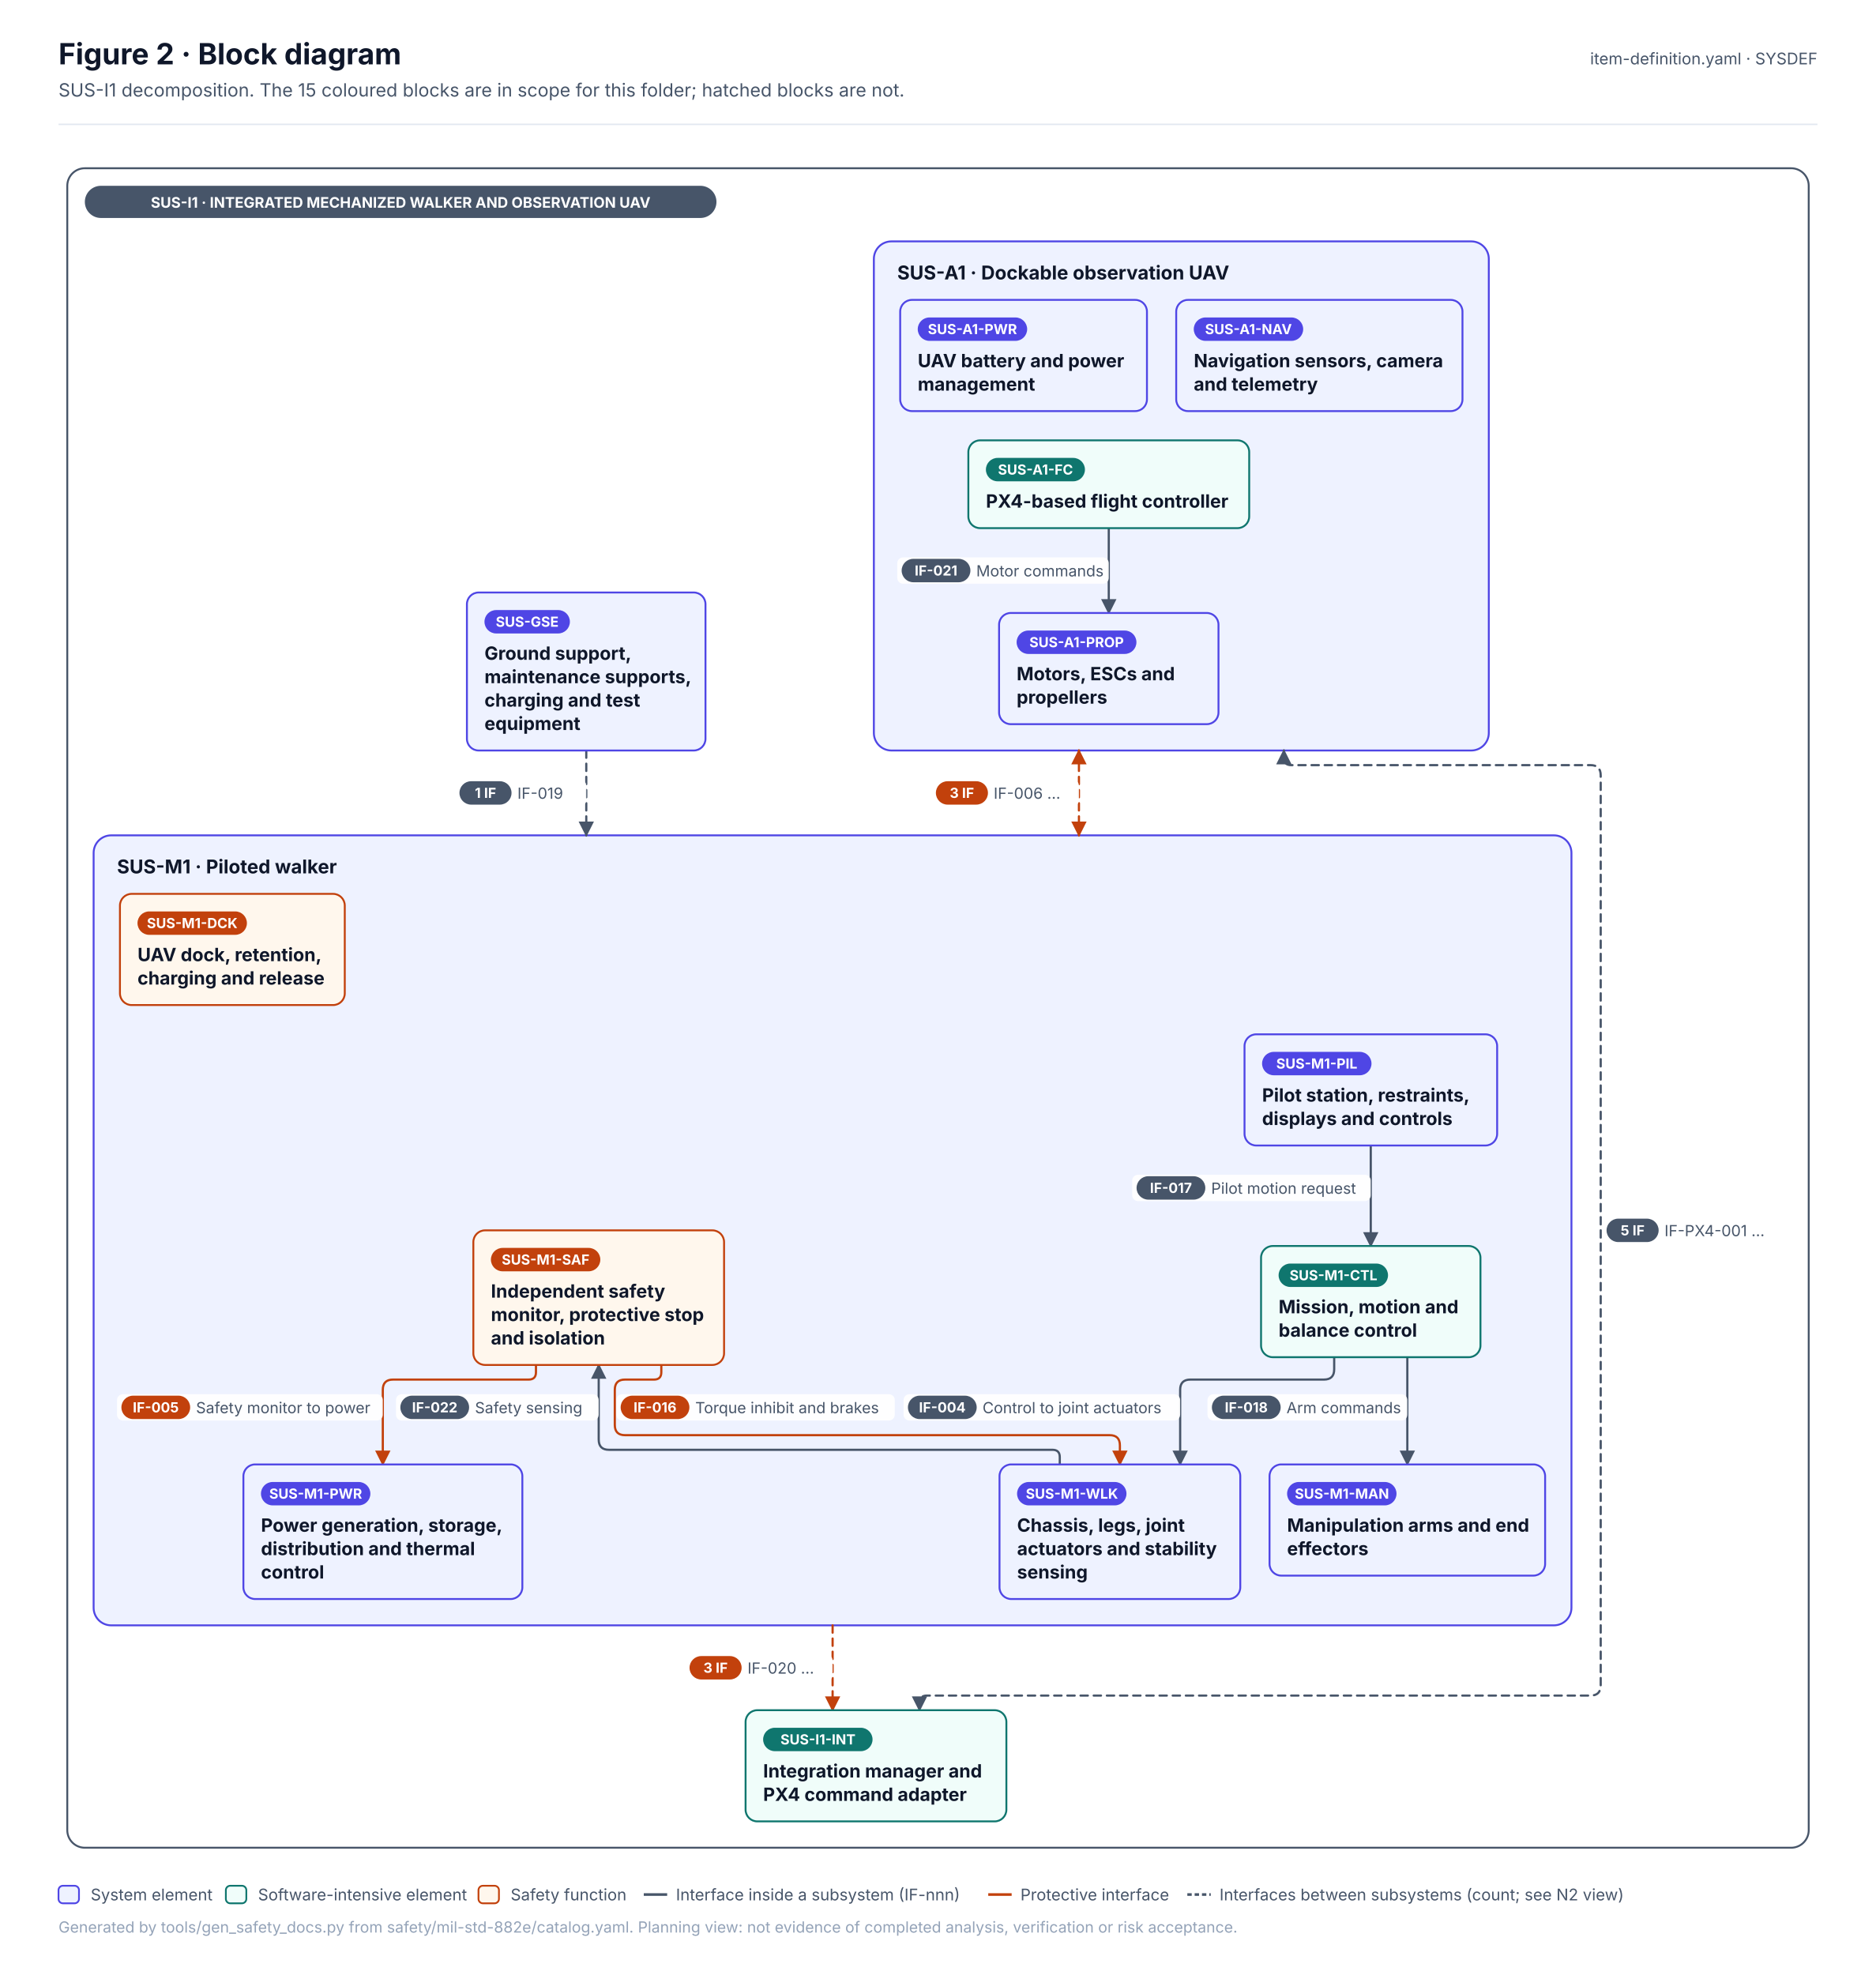
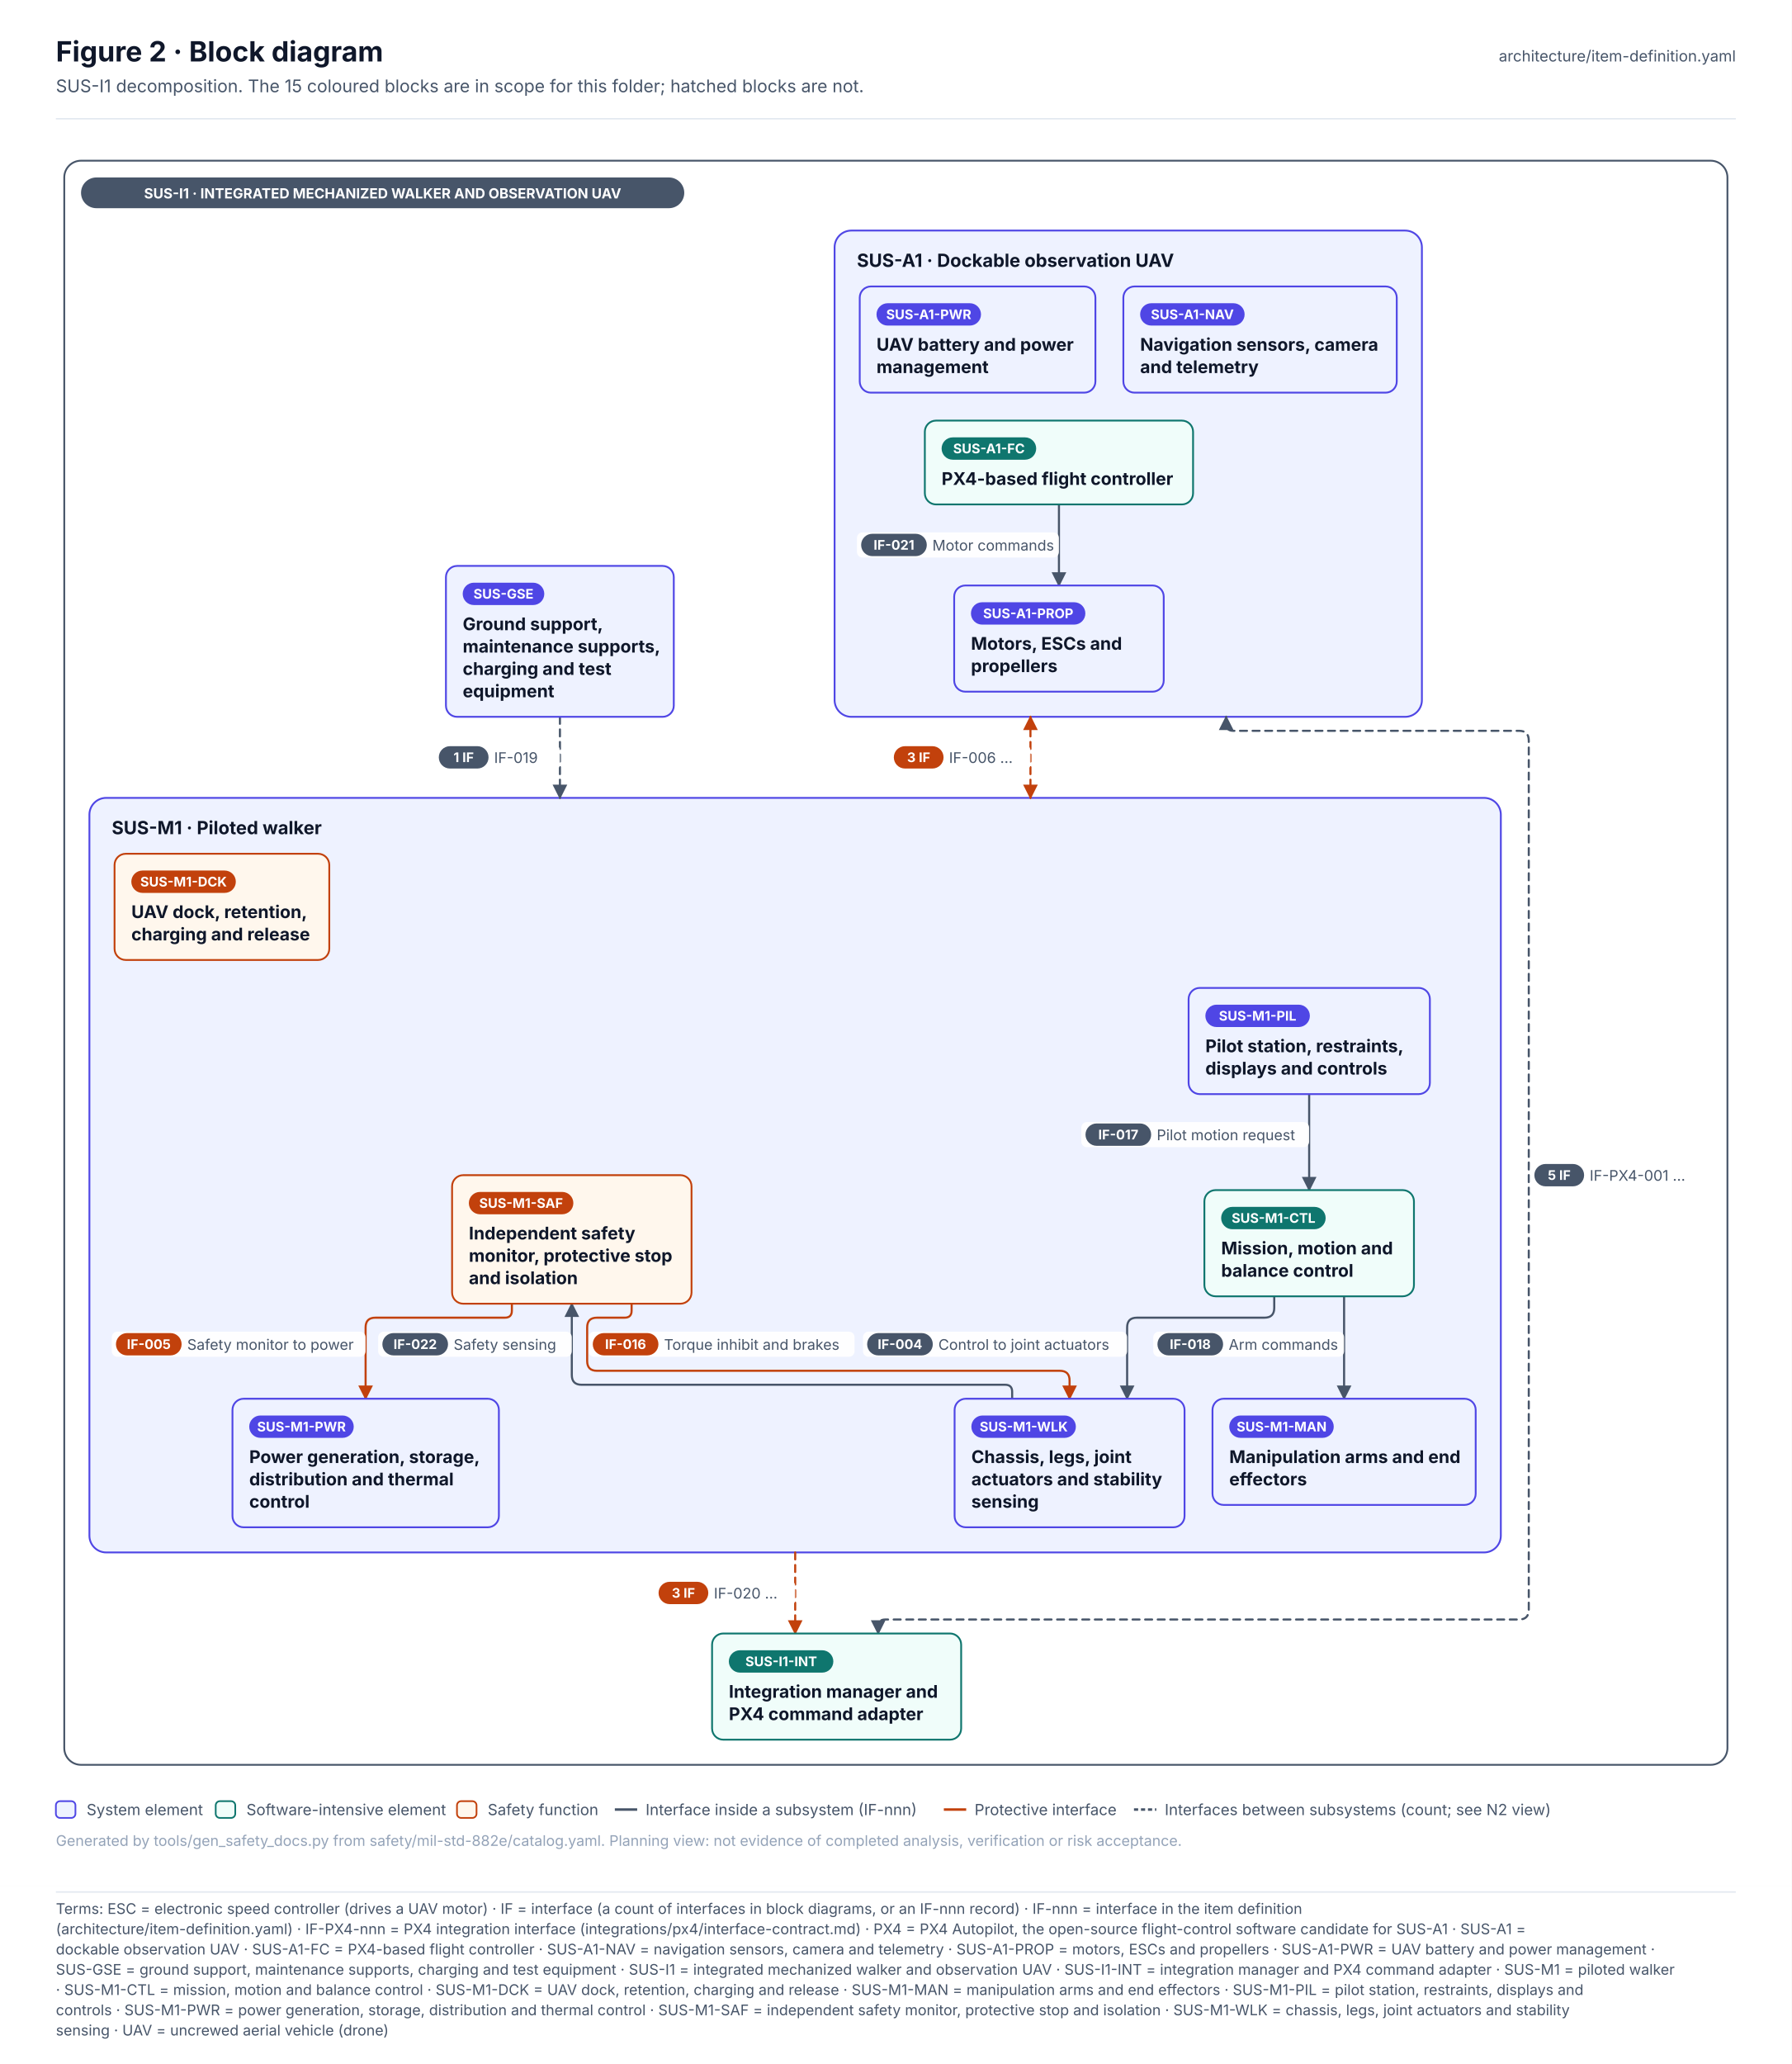
- <svg xmlns="http://www.w3.org/2000/svg" width="1282.5" height="1350" viewBox="0 0 1282.5 1350" font-family="Inter, 'Segoe UI', Helvetica, Arial, sans-serif" role="img">
+ <svg xmlns="http://www.w3.org/2000/svg" width="1282.5" height="1477.1" viewBox="0 0 1282.5 1477.1" font-family="Inter, 'Segoe UI', Helvetica, Arial, sans-serif" role="img">
  <defs>
    <pattern id="hatch" patternUnits="userSpaceOnUse" width="6" height="6" patternTransform="rotate(45)">
      <rect width="6" height="6" fill="#F1F5F9" />
      <line x1="0" y1="0" x2="0" y2="6" stroke="#E2E8F0" stroke-width="2" />
    </pattern>
    <marker id="arr-ink" viewBox="0 0 10 10" refX="9" refY="5" markerWidth="7" markerHeight="7" orient="auto-start-reverse">
      <path d="M0 0 L10 5 L0 10 z" fill="#475569" />
    </marker>
    <marker id="dia-ink" viewBox="0 0 16 10" refX="15" refY="5" markerWidth="12" markerHeight="8" orient="auto-start-reverse">
      <path d="M1 5 L8 1 L15 5 L8 9 z" fill="#475569" />
    </marker>
    <marker id="tri-ink" viewBox="0 0 12 12" refX="11" refY="6" markerWidth="10" markerHeight="10" orient="auto-start-reverse">
      <path d="M1 1 L11 6 L1 11 z" fill="#FFFFFF" stroke="#475569" stroke-width="1.2" />
    </marker>
    <marker id="arr-system" viewBox="0 0 10 10" refX="9" refY="5" markerWidth="7" markerHeight="7" orient="auto-start-reverse">
      <path d="M0 0 L10 5 L0 10 z" fill="#4F46E5" />
    </marker>
    <marker id="dia-system" viewBox="0 0 16 10" refX="15" refY="5" markerWidth="12" markerHeight="8" orient="auto-start-reverse">
      <path d="M1 5 L8 1 L15 5 L8 9 z" fill="#4F46E5" />
    </marker>
    <marker id="tri-system" viewBox="0 0 12 12" refX="11" refY="6" markerWidth="10" markerHeight="10" orient="auto-start-reverse">
      <path d="M1 1 L11 6 L1 11 z" fill="#FFFFFF" stroke="#4F46E5" stroke-width="1.2" />
    </marker>
    <marker id="arr-software" viewBox="0 0 10 10" refX="9" refY="5" markerWidth="7" markerHeight="7" orient="auto-start-reverse">
      <path d="M0 0 L10 5 L0 10 z" fill="#0F766E" />
    </marker>
    <marker id="dia-software" viewBox="0 0 16 10" refX="15" refY="5" markerWidth="12" markerHeight="8" orient="auto-start-reverse">
      <path d="M1 5 L8 1 L15 5 L8 9 z" fill="#0F766E" />
    </marker>
    <marker id="tri-software" viewBox="0 0 12 12" refX="11" refY="6" markerWidth="10" markerHeight="10" orient="auto-start-reverse">
      <path d="M1 1 L11 6 L1 11 z" fill="#FFFFFF" stroke="#0F766E" stroke-width="1.2" />
    </marker>
    <marker id="arr-safety" viewBox="0 0 10 10" refX="9" refY="5" markerWidth="7" markerHeight="7" orient="auto-start-reverse">
      <path d="M0 0 L10 5 L0 10 z" fill="#C2410C" />
    </marker>
    <marker id="dia-safety" viewBox="0 0 16 10" refX="15" refY="5" markerWidth="12" markerHeight="8" orient="auto-start-reverse">
      <path d="M1 5 L8 1 L15 5 L8 9 z" fill="#C2410C" />
    </marker>
    <marker id="tri-safety" viewBox="0 0 12 12" refX="11" refY="6" markerWidth="10" markerHeight="10" orient="auto-start-reverse">
      <path d="M1 1 L11 6 L1 11 z" fill="#FFFFFF" stroke="#C2410C" stroke-width="1.2" />
    </marker>
    <marker id="arr-interface" viewBox="0 0 10 10" refX="9" refY="5" markerWidth="7" markerHeight="7" orient="auto-start-reverse">
      <path d="M0 0 L10 5 L0 10 z" fill="#7C3AED" />
    </marker>
    <marker id="dia-interface" viewBox="0 0 16 10" refX="15" refY="5" markerWidth="12" markerHeight="8" orient="auto-start-reverse">
      <path d="M1 5 L8 1 L15 5 L8 9 z" fill="#7C3AED" />
    </marker>
    <marker id="tri-interface" viewBox="0 0 12 12" refX="11" refY="6" markerWidth="10" markerHeight="10" orient="auto-start-reverse">
      <path d="M1 1 L11 6 L1 11 z" fill="#FFFFFF" stroke="#7C3AED" stroke-width="1.2" />
    </marker>
    <marker id="arr-external" viewBox="0 0 10 10" refX="9" refY="5" markerWidth="7" markerHeight="7" orient="auto-start-reverse">
      <path d="M0 0 L10 5 L0 10 z" fill="#64748B" />
    </marker>
    <marker id="dia-external" viewBox="0 0 16 10" refX="15" refY="5" markerWidth="12" markerHeight="8" orient="auto-start-reverse">
      <path d="M1 5 L8 1 L15 5 L8 9 z" fill="#64748B" />
    </marker>
    <marker id="tri-external" viewBox="0 0 12 12" refX="11" refY="6" markerWidth="10" markerHeight="10" orient="auto-start-reverse">
      <path d="M1 1 L11 6 L1 11 z" fill="#FFFFFF" stroke="#64748B" stroke-width="1.2" />
    </marker>
    <marker id="arr-work" viewBox="0 0 10 10" refX="9" refY="5" markerWidth="7" markerHeight="7" orient="auto-start-reverse">
      <path d="M0 0 L10 5 L0 10 z" fill="#475569" />
    </marker>
    <marker id="dia-work" viewBox="0 0 16 10" refX="15" refY="5" markerWidth="12" markerHeight="8" orient="auto-start-reverse">
      <path d="M1 5 L8 1 L15 5 L8 9 z" fill="#475569" />
    </marker>
    <marker id="tri-work" viewBox="0 0 12 12" refX="11" refY="6" markerWidth="10" markerHeight="10" orient="auto-start-reverse">
      <path d="M1 1 L11 6 L1 11 z" fill="#FFFFFF" stroke="#475569" stroke-width="1.2" />
    </marker>
    <marker id="arr-muted" viewBox="0 0 10 10" refX="9" refY="5" markerWidth="7" markerHeight="7" orient="auto-start-reverse">
      <path d="M0 0 L10 5 L0 10 z" fill="#94A3B8" />
    </marker>
    <marker id="dia-muted" viewBox="0 0 16 10" refX="15" refY="5" markerWidth="12" markerHeight="8" orient="auto-start-reverse">
      <path d="M1 5 L8 1 L15 5 L8 9 z" fill="#94A3B8" />
    </marker>
    <marker id="tri-muted" viewBox="0 0 12 12" refX="11" refY="6" markerWidth="10" markerHeight="10" orient="auto-start-reverse">
      <path d="M1 1 L11 6 L1 11 z" fill="#FFFFFF" stroke="#94A3B8" stroke-width="1.2" />
    </marker>
    <marker id="arr-current" viewBox="0 0 10 10" refX="9" refY="5" markerWidth="7" markerHeight="7" orient="auto-start-reverse">
      <path d="M0 0 L10 5 L0 10 z" fill="#0F172A" />
    </marker>
    <marker id="dia-current" viewBox="0 0 16 10" refX="15" refY="5" markerWidth="12" markerHeight="8" orient="auto-start-reverse">
      <path d="M1 5 L8 1 L15 5 L8 9 z" fill="#0F172A" />
    </marker>
    <marker id="tri-current" viewBox="0 0 12 12" refX="11" refY="6" markerWidth="10" markerHeight="10" orient="auto-start-reverse">
      <path d="M1 1 L11 6 L1 11 z" fill="#FFFFFF" stroke="#0F172A" stroke-width="1.2" />
    </marker>
    <marker id="arr-ok" viewBox="0 0 10 10" refX="9" refY="5" markerWidth="7" markerHeight="7" orient="auto-start-reverse">
      <path d="M0 0 L10 5 L0 10 z" fill="#2E9E6A" />
    </marker>
    <marker id="dia-ok" viewBox="0 0 16 10" refX="15" refY="5" markerWidth="12" markerHeight="8" orient="auto-start-reverse">
      <path d="M1 5 L8 1 L15 5 L8 9 z" fill="#2E9E6A" />
    </marker>
    <marker id="tri-ok" viewBox="0 0 12 12" refX="11" refY="6" markerWidth="10" markerHeight="10" orient="auto-start-reverse">
      <path d="M1 1 L11 6 L1 11 z" fill="#FFFFFF" stroke="#2E9E6A" stroke-width="1.2" />
    </marker>
    <marker id="arr-amber" viewBox="0 0 10 10" refX="9" refY="5" markerWidth="7" markerHeight="7" orient="auto-start-reverse">
      <path d="M0 0 L10 5 L0 10 z" fill="#D97706" />
    </marker>
    <marker id="dia-amber" viewBox="0 0 16 10" refX="15" refY="5" markerWidth="12" markerHeight="8" orient="auto-start-reverse">
      <path d="M1 5 L8 1 L15 5 L8 9 z" fill="#D97706" />
    </marker>
    <marker id="tri-amber" viewBox="0 0 12 12" refX="11" refY="6" markerWidth="10" markerHeight="10" orient="auto-start-reverse">
      <path d="M1 1 L11 6 L1 11 z" fill="#FFFFFF" stroke="#D97706" stroke-width="1.2" />
    </marker>
    <marker id="arr-red" viewBox="0 0 10 10" refX="9" refY="5" markerWidth="7" markerHeight="7" orient="auto-start-reverse">
      <path d="M0 0 L10 5 L0 10 z" fill="#D2553F" />
    </marker>
    <marker id="dia-red" viewBox="0 0 16 10" refX="15" refY="5" markerWidth="12" markerHeight="8" orient="auto-start-reverse">
      <path d="M1 5 L8 1 L15 5 L8 9 z" fill="#D2553F" />
    </marker>
    <marker id="tri-red" viewBox="0 0 12 12" refX="11" refY="6" markerWidth="10" markerHeight="10" orient="auto-start-reverse">
      <path d="M1 1 L11 6 L1 11 z" fill="#FFFFFF" stroke="#D2553F" stroke-width="1.2" />
    </marker>
  </defs>
  <rect x="0" y="0" width="1282.5" height="1350" rx="0" fill="#FFFFFF" stroke="none" stroke-width="0" />
  <text x="40" y="44" font-size="20" fill="#0F172A" font-weight="700">Figure 2 · Block diagram</text>
  <text x="40" y="66" font-size="12.5" fill="#475569">SUS-I1 decomposition. The 15 coloured blocks are in scope for this folder; hatched blocks are not.</text>
-   <text x="1242.5" y="44" font-size="11" fill="#475569" text-anchor="end">item-definition.yaml · SYSDEF</text>
+   <text x="1242.5" y="44" font-size="11" fill="#475569" text-anchor="end">architecture/item-definition.yaml</text>
  <line x1="40" y1="85" x2="1242.5" y2="85" stroke="#E2E8F0" stroke-width="1" />
  <g transform="translate(40 109)">
    <rect x="6" y="6" width="1190.5" height="1148" rx="12" fill="#FFFFFF" stroke="#475569" stroke-width="1.3" />
    <rect x="24" y="462" width="1010.3" height="540" rx="12" fill="#EEF2FF" stroke="#4F46E5" stroke-width="1.3" />
    <rect x="557.4" y="56" width="420.4" height="348" rx="12" fill="#EEF2FF" stroke="#4F46E5" stroke-width="1.3" />
    <path d="M697.6 404 L697.6 462" stroke="#C2410C" stroke-width="1.5" fill="none" stroke-dasharray="5 4" stroke-linejoin="round" stroke-linecap="round" marker-end="url(#arr-safety)" marker-start="url(#arr-safety)" />
    <path d="M837.7 404 L837.7 409 Q837.7 414 842.7 414 L1047.3 414 Q1054.3 414 1054.3 421 L1054.3 1043 Q1054.3 1050 1047.3 1050 L593.6 1050 Q588.6 1050 588.6 1055 L588.6 1060" stroke="#475569" stroke-width="1.5" fill="none" stroke-dasharray="5 4" stroke-linejoin="round" stroke-linecap="round" marker-end="url(#arr-ink)" marker-start="url(#arr-ink)" />
    <path d="M529.2 1002 L529.2 1060" stroke="#C2410C" stroke-width="1.5" fill="none" stroke-dasharray="5 4" stroke-linejoin="round" stroke-linecap="round" marker-end="url(#arr-safety)" />
    <path d="M360.8 404 L360.8 462" stroke="#475569" stroke-width="1.5" fill="none" stroke-dasharray="5 4" stroke-linejoin="round" stroke-linecap="round" marker-end="url(#arr-ink)" />
    <path d="M872.1 818.7 L872.1 827 Q872.1 834 865.1 834 L773.8 834 Q766.8 834 766.8 841 L766.8 892" stroke="#475569" stroke-width="1.5" fill="none" stroke-linejoin="round" stroke-linecap="round" marker-end="url(#arr-ink)" />
    <path d="M326.4 824 L326.4 829 Q326.4 834 321.4 834 L228.7 834 Q221.7 834 221.7 841 L221.7 892" stroke="#C2410C" stroke-width="1.5" fill="none" stroke-linejoin="round" stroke-linecap="round" marker-end="url(#arr-safety)" />
    <path d="M412.1 824 L412.1 829 Q412.1 834 407.1 834 L387.3 834 Q380.3 834 380.3 841 L380.3 865 Q380.3 872 387.3 872 L718.6 872 Q725.6 872 725.6 879 L725.6 892" stroke="#C2410C" stroke-width="1.5" fill="none" stroke-linejoin="round" stroke-linecap="round" marker-end="url(#arr-safety)" />
    <path d="M897.1 674 L897.1 742.7" stroke="#475569" stroke-width="1.5" fill="none" stroke-linejoin="round" stroke-linecap="round" marker-end="url(#arr-ink)" />
    <path d="M922.1 818.7 L922.1 892" stroke="#475569" stroke-width="1.5" fill="none" stroke-linejoin="round" stroke-linecap="round" marker-end="url(#arr-ink)" />
    <path d="M684.5 892 L684.5 887 Q684.5 882 679.5 882 L376.3 882 Q369.3 882 369.3 875 L369.3 824" stroke="#475569" stroke-width="1.5" fill="none" stroke-linejoin="round" stroke-linecap="round" marker-end="url(#arr-ink)" />
    <path d="M718 252 L718 310" stroke="#475569" stroke-width="1.5" fill="none" stroke-linejoin="round" stroke-linecap="round" marker-end="url(#arr-ink)" />
    <rect x="18" y="18" width="431.8" height="22" rx="11" fill="#475569" stroke="none" stroke-width="0" />
    <text x="233.9" y="33" font-size="10" fill="#FFFFFF" font-weight="700" text-anchor="middle">SUS-I1 · INTEGRATED MECHANIZED WALKER AND OBSERVATION UAV</text>
    <text x="40" y="488" font-size="13" fill="#0F172A" font-weight="700">SUS-M1 · Piloted walker</text>
    <text x="573.4" y="82" font-size="13" fill="#0F172A" font-weight="700">SUS-A1 · Dockable observation UAV</text>
    <rect x="810.8" y="598" width="172.7" height="76" rx="8" fill="#EEF2FF" stroke="#4F46E5" stroke-width="1.3" />
    <rect x="822.8" y="610" width="74.8" height="16" rx="8.0" fill="#4F46E5" stroke="none" stroke-width="1" />
    <text x="860.2" y="621.4" font-size="9.5" fill="#FFFFFF" font-weight="700" text-anchor="middle">SUS-M1-PIL</text>
    <text x="822.8" y="644" font-size="12.5" fill="#0F172A" font-weight="700">Pilot station, restraints,</text>
    <text x="822.8" y="660" font-size="12.5" fill="#0F172A" font-weight="700">displays and controls</text>
    <rect x="822.1" y="742.7" width="150" height="76" rx="8" fill="#F0FDFA" stroke="#0F766E" stroke-width="1.3" />
    <rect x="834.1" y="754.7" width="74.8" height="16" rx="8.0" fill="#0F766E" stroke="none" stroke-width="1" />
    <text x="871.6" y="766.1" font-size="9.5" fill="#FFFFFF" font-weight="700" text-anchor="middle">SUS-M1-CTL</text>
    <text x="834.1" y="788.7" font-size="12.5" fill="#0F172A" font-weight="700">Mission, motion and</text>
    <text x="834.1" y="804.7" font-size="12.5" fill="#0F172A" font-weight="700">balance control</text>
    <rect x="643.3" y="892" width="164.6" height="92" rx="8" fill="#EEF2FF" stroke="#4F46E5" stroke-width="1.3" />
    <rect x="655.3" y="904" width="74.8" height="16" rx="8.0" fill="#4F46E5" stroke="none" stroke-width="1" />
    <text x="692.8" y="915.4" font-size="9.5" fill="#FFFFFF" font-weight="700" text-anchor="middle">SUS-M1-WLK</text>
    <text x="655.3" y="938" font-size="12.5" fill="#0F172A" font-weight="700">Chassis, legs, joint</text>
    <text x="655.3" y="954" font-size="12.5" fill="#0F172A" font-weight="700">actuators and stability</text>
    <text x="655.3" y="970" font-size="12.5" fill="#0F172A" font-weight="700">sensing</text>
    <rect x="827.9" y="892" width="188.4" height="76" rx="8" fill="#EEF2FF" stroke="#4F46E5" stroke-width="1.3" />
    <rect x="839.9" y="904" width="74.8" height="16" rx="8.0" fill="#4F46E5" stroke="none" stroke-width="1" />
    <text x="877.4" y="915.4" font-size="9.5" fill="#FFFFFF" font-weight="700" text-anchor="middle">SUS-M1-MAN</text>
    <text x="839.9" y="938" font-size="12.5" fill="#0F172A" font-weight="700">Manipulation arms and end</text>
    <text x="839.9" y="954" font-size="12.5" fill="#0F172A" font-weight="700">effectors</text>
    <rect x="283.6" y="732" width="171.4" height="92" rx="8" fill="#FFF7ED" stroke="#C2410C" stroke-width="1.3" />
    <rect x="295.6" y="744" width="74.8" height="16" rx="8.0" fill="#C2410C" stroke="none" stroke-width="1" />
    <text x="333" y="755.4" font-size="9.5" fill="#FFFFFF" font-weight="700" text-anchor="middle">SUS-M1-SAF</text>
    <text x="295.6" y="778" font-size="12.5" fill="#0F172A" font-weight="700">Independent safety</text>
    <text x="295.6" y="794" font-size="12.5" fill="#0F172A" font-weight="700">monitor, protective stop</text>
    <text x="295.6" y="810" font-size="12.5" fill="#0F172A" font-weight="700">and isolation</text>
    <rect x="42" y="502" width="153.7" height="76" rx="8" fill="#FFF7ED" stroke="#C2410C" stroke-width="1.3" />
    <rect x="54" y="514" width="74.8" height="16" rx="8.0" fill="#C2410C" stroke="none" stroke-width="1" />
    <text x="91.4" y="525.4" font-size="9.5" fill="#FFFFFF" font-weight="700" text-anchor="middle">SUS-M1-DCK</text>
    <text x="54" y="548" font-size="12.5" fill="#0F172A" font-weight="700">UAV dock, retention,</text>
    <text x="54" y="564" font-size="12.5" fill="#0F172A" font-weight="700">charging and release</text>
    <rect x="126.4" y="892" width="190.7" height="92" rx="8" fill="#EEF2FF" stroke="#4F46E5" stroke-width="1.3" />
    <rect x="138.4" y="904" width="74.8" height="16" rx="8.0" fill="#4F46E5" stroke="none" stroke-width="1" />
    <text x="175.8" y="915.4" font-size="9.5" fill="#FFFFFF" font-weight="700" text-anchor="middle">SUS-M1-PWR</text>
    <text x="138.4" y="938" font-size="12.5" fill="#0F172A" font-weight="700">Power generation, storage,</text>
    <text x="138.4" y="954" font-size="12.5" fill="#0F172A" font-weight="700">distribution and thermal</text>
    <text x="138.4" y="970" font-size="12.5" fill="#0F172A" font-weight="700">control</text>
    <rect x="622" y="192" width="192" height="60" rx="8" fill="#F0FDFA" stroke="#0F766E" stroke-width="1.3" />
    <rect x="634" y="204" width="67.7" height="16" rx="8.0" fill="#0F766E" stroke="none" stroke-width="1" />
    <text x="667.9" y="215.4" font-size="9.5" fill="#FFFFFF" font-weight="700" text-anchor="middle">SUS-A1-FC</text>
    <text x="634" y="238" font-size="12.5" fill="#0F172A" font-weight="700">PX4-based flight controller</text>
    <rect x="764.1" y="96" width="195.7" height="76" rx="8" fill="#EEF2FF" stroke="#4F46E5" stroke-width="1.3" />
    <rect x="776.1" y="108" width="74.8" height="16" rx="8.0" fill="#4F46E5" stroke="none" stroke-width="1" />
    <text x="813.5" y="119.4" font-size="9.5" fill="#FFFFFF" font-weight="700" text-anchor="middle">SUS-A1-NAV</text>
    <text x="776.1" y="142" font-size="12.5" fill="#0F172A" font-weight="700">Navigation sensors, camera</text>
    <text x="776.1" y="158" font-size="12.5" fill="#0F172A" font-weight="700">and telemetry</text>
    <rect x="575.4" y="96" width="168.7" height="76" rx="8" fill="#EEF2FF" stroke="#4F46E5" stroke-width="1.3" />
    <rect x="587.4" y="108" width="74.8" height="16" rx="8.0" fill="#4F46E5" stroke="none" stroke-width="1" />
    <text x="624.8" y="119.4" font-size="9.5" fill="#FFFFFF" font-weight="700" text-anchor="middle">SUS-A1-PWR</text>
    <text x="587.4" y="142" font-size="12.5" fill="#0F172A" font-weight="700">UAV battery and power</text>
    <text x="587.4" y="158" font-size="12.5" fill="#0F172A" font-weight="700">management</text>
    <rect x="643" y="310" width="150" height="76" rx="8" fill="#EEF2FF" stroke="#4F46E5" stroke-width="1.3" />
    <rect x="655" y="322" width="81.9" height="16" rx="8.0" fill="#4F46E5" stroke="none" stroke-width="1" />
    <text x="696" y="333.4" font-size="9.5" fill="#FFFFFF" font-weight="700" text-anchor="middle">SUS-A1-PROP</text>
    <text x="655" y="356" font-size="12.5" fill="#0F172A" font-weight="700">Motors, ESCs and</text>
    <text x="655" y="372" font-size="12.5" fill="#0F172A" font-weight="700">propellers</text>
    <rect x="469.7" y="1060" width="178.3" height="76" rx="8" fill="#F0FDFA" stroke="#0F766E" stroke-width="1.3" />
    <rect x="481.7" y="1072" width="74.8" height="16" rx="8.0" fill="#0F766E" stroke="none" stroke-width="1" />
    <text x="519.2" y="1083.4" font-size="9.5" fill="#FFFFFF" font-weight="700" text-anchor="middle">SUS-I1-INT</text>
    <text x="481.7" y="1106" font-size="12.5" fill="#0F172A" font-weight="700">Integration manager and</text>
    <text x="481.7" y="1122" font-size="12.5" fill="#0F172A" font-weight="700">PX4 command adapter</text>
    <rect x="279.2" y="296" width="163.1" height="108" rx="8" fill="#EEF2FF" stroke="#4F46E5" stroke-width="1.3" />
    <rect x="291.2" y="308" width="58.4" height="16" rx="8.0" fill="#4F46E5" stroke="none" stroke-width="1" />
    <text x="320.4" y="319.4" font-size="9.5" fill="#FFFFFF" font-weight="700" text-anchor="middle">SUS-GSE</text>
    <text x="291.2" y="342" font-size="12.5" fill="#0F172A" font-weight="700">Ground support,</text>
    <text x="291.2" y="358" font-size="12.5" fill="#0F172A" font-weight="700">maintenance supports,</text>
    <text x="291.2" y="374" font-size="12.5" fill="#0F172A" font-weight="700">charging and test</text>
    <text x="291.2" y="390" font-size="12.5" fill="#0F172A" font-weight="700">equipment</text>
    <rect x="596.8" y="424" width="100.8" height="18" rx="4" fill="#FFFFFF" stroke="none" stroke-width="0" opacity="0.92" />
    <rect x="599.8" y="425" width="35.6" height="16" rx="8.0" fill="#C2410C" stroke="none" stroke-width="1" />
    <text x="617.6" y="436.4" font-size="9.5" fill="#FFFFFF" font-weight="700" text-anchor="middle">3 IF</text>
    <text x="639.3" y="437" font-size="10.5" fill="#475569">IF-006 …</text>
    <rect x="1055.3" y="723" width="125.2" height="18" rx="4" fill="#FFFFFF" stroke="none" stroke-width="0" opacity="0.92" />
    <rect x="1058.3" y="724" width="35.6" height="16" rx="8.0" fill="#475569" stroke="none" stroke-width="1" />
    <text x="1076.1" y="735.4" font-size="9.5" fill="#FFFFFF" font-weight="700" text-anchor="middle">5 IF</text>
    <text x="1097.9" y="736" font-size="10.5" fill="#475569">IF-PX4-001 …</text>
    <rect x="428.4" y="1022" width="100.8" height="18" rx="4" fill="#FFFFFF" stroke="none" stroke-width="0" opacity="0.92" />
    <rect x="431.4" y="1023" width="35.6" height="16" rx="8.0" fill="#C2410C" stroke="none" stroke-width="1" />
    <text x="449.2" y="1034.4" font-size="9.5" fill="#FFFFFF" font-weight="700" text-anchor="middle">3 IF</text>
    <text x="471" y="1035" font-size="10.5" fill="#475569">IF-020 …</text>
    <rect x="271.1" y="424" width="89.7" height="18" rx="4" fill="#FFFFFF" stroke="none" stroke-width="0" opacity="0.92" />
    <rect x="274.1" y="425" width="35.6" height="16" rx="8.0" fill="#475569" stroke="none" stroke-width="1" />
    <text x="291.9" y="436.4" font-size="9.5" fill="#FFFFFF" font-weight="700" text-anchor="middle">1 IF</text>
    <text x="313.7" y="437" font-size="10.5" fill="#475569">IF-019</text>
    <rect x="577.7" y="844" width="189.1" height="18" rx="4" fill="#FFFFFF" stroke="none" stroke-width="0" opacity="0.92" />
    <rect x="580.7" y="845" width="47" height="16" rx="8.0" fill="#475569" stroke="none" stroke-width="1" />
    <text x="604.2" y="856.4" font-size="9.5" fill="#FFFFFF" font-weight="700" text-anchor="middle">IF-004</text>
    <text x="631.7" y="857" font-size="10.5" fill="#475569">Control to joint actuators</text>
    <rect x="40" y="844" width="181.7" height="18" rx="4" fill="#FFFFFF" stroke="none" stroke-width="0" opacity="0.92" />
    <rect x="43" y="845" width="47" height="16" rx="8.0" fill="#C2410C" stroke="none" stroke-width="1" />
    <text x="66.5" y="856.4" font-size="9.5" fill="#FFFFFF" font-weight="700" text-anchor="middle">IF-005</text>
    <text x="94" y="857" font-size="10.5" fill="#475569">Safety monitor to power</text>
    <rect x="381.3" y="844" width="190.4" height="18" rx="4" fill="#FFFFFF" stroke="none" stroke-width="0" opacity="0.92" />
    <rect x="384.3" y="845" width="47" height="16" rx="8.0" fill="#C2410C" stroke="none" stroke-width="1" />
    <text x="407.8" y="856.4" font-size="9.5" fill="#FFFFFF" font-weight="700" text-anchor="middle">IF-016</text>
    <text x="435.3" y="857" font-size="10.5" fill="#475569">Torque inhibit and brakes</text>
    <rect x="734" y="694" width="163.1" height="18" rx="4" fill="#FFFFFF" stroke="none" stroke-width="0" opacity="0.92" />
    <rect x="737" y="695" width="47" height="16" rx="8.0" fill="#475569" stroke="none" stroke-width="1" />
    <text x="760.5" y="706.4" font-size="9.5" fill="#FFFFFF" font-weight="700" text-anchor="middle">IF-017</text>
    <text x="788" y="707" font-size="10.5" fill="#475569">Pilot motion request</text>
    <rect x="785.5" y="844" width="136.6" height="18" rx="4" fill="#FFFFFF" stroke="none" stroke-width="0" opacity="0.92" />
    <rect x="788.5" y="845" width="47" height="16" rx="8.0" fill="#475569" stroke="none" stroke-width="1" />
    <text x="812" y="856.4" font-size="9.5" fill="#FFFFFF" font-weight="700" text-anchor="middle">IF-018</text>
    <text x="839.5" y="857" font-size="10.5" fill="#475569">Arm commands</text>
    <rect x="230.7" y="844" width="138.6" height="18" rx="4" fill="#FFFFFF" stroke="none" stroke-width="0" opacity="0.92" />
    <rect x="233.7" y="845" width="47" height="16" rx="8.0" fill="#475569" stroke="none" stroke-width="1" />
    <text x="257.2" y="856.4" font-size="9.5" fill="#FFFFFF" font-weight="700" text-anchor="middle">IF-022</text>
    <text x="284.7" y="857" font-size="10.5" fill="#475569">Safety sensing</text>
    <rect x="573.4" y="272" width="144.6" height="18" rx="4" fill="#FFFFFF" stroke="none" stroke-width="0" opacity="0.92" />
    <rect x="576.4" y="273" width="47" height="16" rx="8.0" fill="#475569" stroke="none" stroke-width="1" />
    <text x="599.9" y="284.4" font-size="9.5" fill="#FFFFFF" font-weight="700" text-anchor="middle">IF-021</text>
    <text x="627.4" y="285" font-size="10.5" fill="#475569">Motor commands</text>
  </g>
  <rect x="40" y="1289" width="14" height="12" rx="3" fill="#EEF2FF" stroke="#4F46E5" stroke-width="1.2" />
  <text x="62" y="1299" font-size="11" fill="#475569">System element</text>
  <rect x="154.4" y="1289" width="14" height="12" rx="3" fill="#F0FDFA" stroke="#0F766E" stroke-width="1.2" />
  <text x="176.4" y="1299" font-size="11" fill="#475569">Software-intensive element</text>
  <rect x="327.1" y="1289" width="14" height="12" rx="3" fill="#FFF7ED" stroke="#C2410C" stroke-width="1.2" />
  <text x="349.1" y="1299" font-size="11" fill="#475569">Safety function</text>
  <line x1="440.1" y1="1295" x2="456.1" y2="1295" stroke="#475569" stroke-width="1.8" />
  <text x="462.1" y="1299" font-size="11" fill="#475569">Interface inside a subsystem (IF-nnn)</text>
  <line x1="675.6" y1="1295" x2="691.6" y2="1295" stroke="#C2410C" stroke-width="1.8" />
  <text x="697.6" y="1299" font-size="11" fill="#475569">Protective interface</text>
  <line x1="811.7" y1="1295" x2="827.7" y2="1295" stroke="#475569" stroke-width="1.8" stroke-dasharray="3 2" />
  <text x="833.7" y="1299" font-size="11" fill="#475569">Interfaces between subsystems (count; see N2 view)</text>
  <text x="40" y="1321" font-size="10.5" fill="#94A3B8">Generated by tools/gen_safety_docs.py from safety/mil-std-882e/catalog.yaml. Planning view: not evidence of completed analysis, verification or risk acceptance.</text>
+   <g class="terms" data-base-h="1350">
+     <rect x="0" y="1350" width="1282.5" height="127.1" fill="#FFFFFF" />
+     <line x1="40" y1="1354" x2="1242.5" y2="1354" stroke="#E2E8F0" stroke-width="1" />
+     <text x="40" y="1369.7" font-size="10.5" fill="#475569" font-family="Inter, 'Segoe UI', Helvetica, Arial, sans-serif">Terms: ESC = electronic speed controller (drives a UAV motor) · IF = interface (a count of interfaces in block diagrams, or an IF-nnn record) · IF-nnn = interface in the item definition</text>
+     <text x="40" y="1384.2" font-size="10.5" fill="#475569" font-family="Inter, 'Segoe UI', Helvetica, Arial, sans-serif">(architecture/item-definition.yaml) · IF-PX4-nnn = PX4 integration interface (integrations/px4/interface-contract.md) · PX4 = PX4 Autopilot, the open-source flight-control software candidate for SUS-A1 · SUS-A1 =</text>
+     <text x="40" y="1398.7" font-size="10.5" fill="#475569" font-family="Inter, 'Segoe UI', Helvetica, Arial, sans-serif">dockable observation UAV · SUS-A1-FC = PX4-based flight controller · SUS-A1-NAV = navigation sensors, camera and telemetry · SUS-A1-PROP = motors, ESCs and propellers · SUS-A1-PWR = UAV battery and power management ·</text>
+     <text x="40" y="1413.2" font-size="10.5" fill="#475569" font-family="Inter, 'Segoe UI', Helvetica, Arial, sans-serif">SUS-GSE = ground support, maintenance supports, charging and test equipment · SUS-I1 = integrated mechanized walker and observation UAV · SUS-I1-INT = integration manager and PX4 command adapter · SUS-M1 = piloted walker</text>
+     <text x="40" y="1427.7" font-size="10.5" fill="#475569" font-family="Inter, 'Segoe UI', Helvetica, Arial, sans-serif">· SUS-M1-CTL = mission, motion and balance control · SUS-M1-DCK = UAV dock, retention, charging and release · SUS-M1-MAN = manipulation arms and end effectors · SUS-M1-PIL = pilot station, restraints, displays and</text>
+     <text x="40" y="1442.2" font-size="10.5" fill="#475569" font-family="Inter, 'Segoe UI', Helvetica, Arial, sans-serif">controls · SUS-M1-PWR = power generation, storage, distribution and thermal control · SUS-M1-SAF = independent safety monitor, protective stop and isolation · SUS-M1-WLK = chassis, legs, joint actuators and stability</text>
+     <text x="40" y="1456.7" font-size="10.5" fill="#475569" font-family="Inter, 'Segoe UI', Helvetica, Arial, sans-serif">sensing · UAV = uncrewed aerial vehicle (drone)</text>
+   </g>
</svg>
